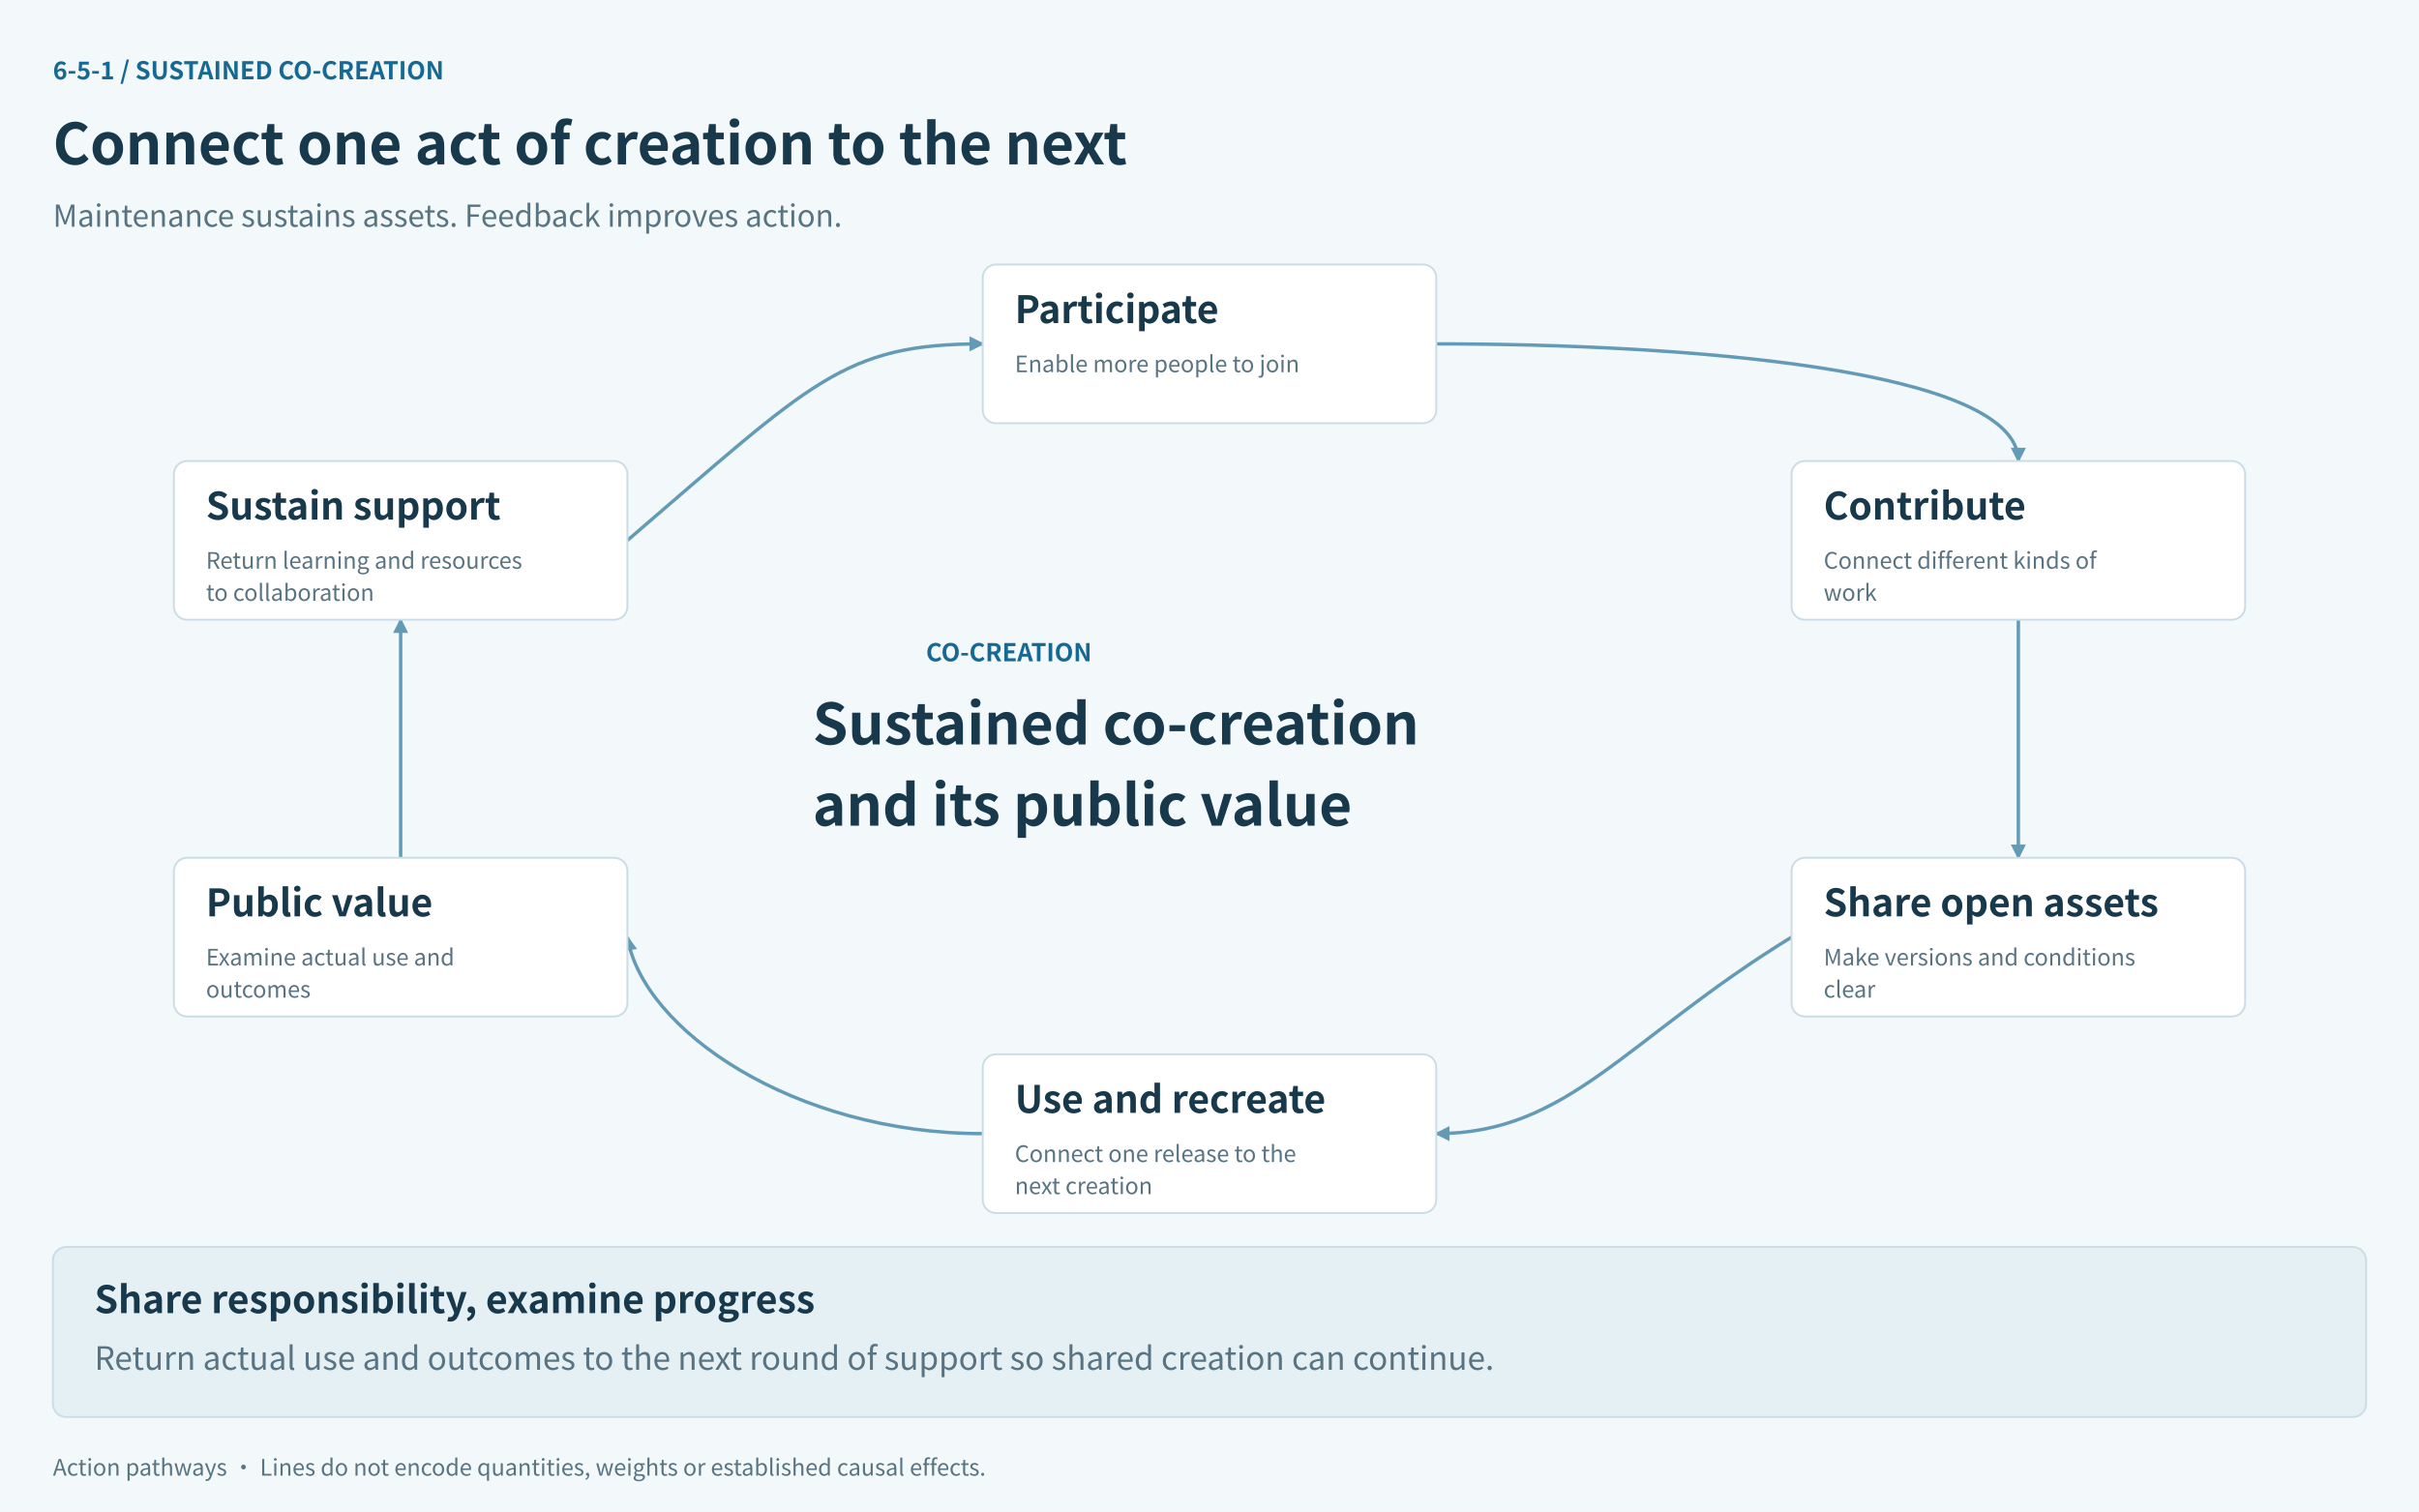
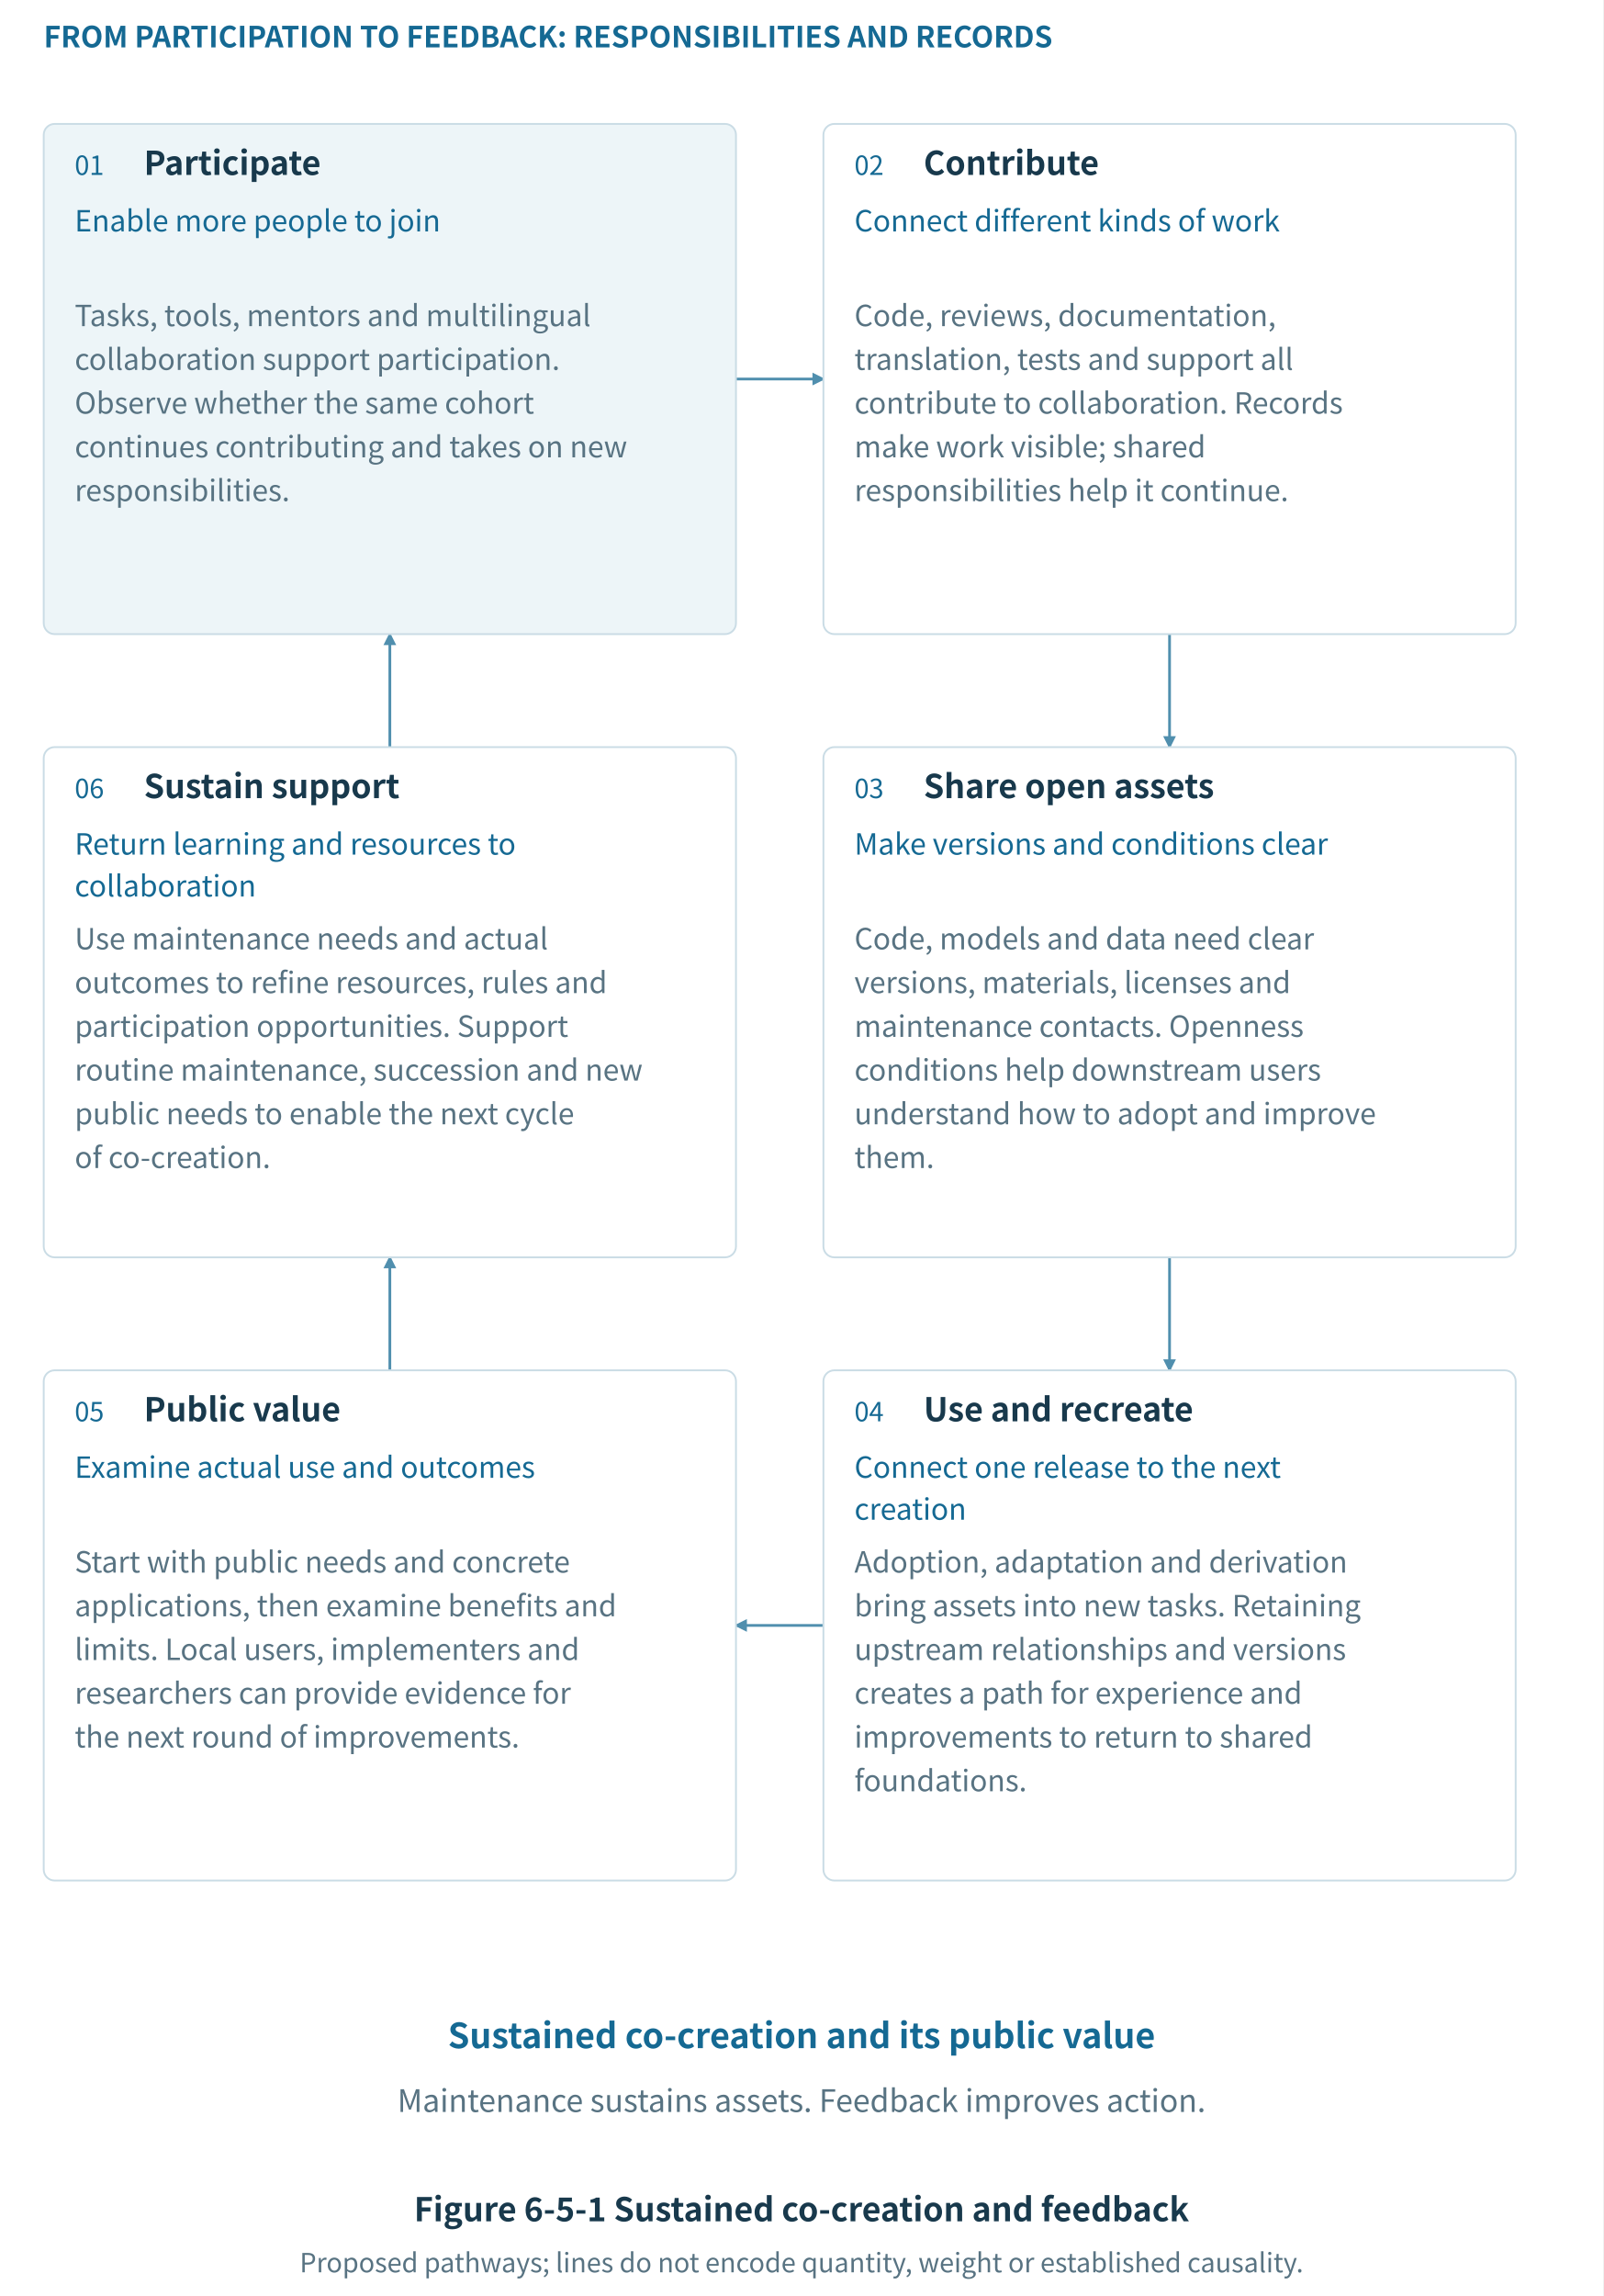
- <svg xmlns="http://www.w3.org/2000/svg" width="1280" height="800" viewBox="0 0 1280 800" role="img">
-   <rect width="1280" height="800" fill="#f3f8fa" />
+ <svg xmlns="http://www.w3.org/2000/svg" width="880" height="1260" viewBox="0 0 880 1260" role="img">
  <defs>
-     <marker id="arrow" markerWidth="8" markerHeight="8" refX="7" refY="4" orient="auto" markerUnits="userSpaceOnUse">
-       <path d="M0 0L8 4L0 8" fill="#156993" />
+     <marker id="arrow" markerWidth="7" markerHeight="7" refX="6" refY="3.5" orient="auto" markerUnits="userSpaceOnUse">
+       <path d="M0 0L7 3.5L0 7" fill="#156993" />
    </marker>
  </defs>
+   <rect width="880" height="1260" fill="#ffffff" />
  <g font-family="Noto Sans CJK SC,Arial,sans-serif" fill="#18394c">
-     <text x="28" y="42" font-size="13" font-weight="600" fill="#156993">6-5-1 / SUSTAINED CO-CREATION</text>
-     <text x="28" y="87" font-size="30" font-weight="600" fill="#18394c">Connect one act of creation to the next</text>
-     <text x="28" y="120" font-size="16" font-weight="400" fill="#587382">Maintenance sustains assets. Feedback improves action.</text>
-     <path d="M760 182C890 182 1068 195 1068 244" stroke="#156993" stroke-width="1.8" fill="none" opacity="0.65" marker-end="url(#arrow)" />
-     <path d="M1068 328V454" stroke="#156993" stroke-width="1.8" fill="none" opacity="0.65" marker-end="url(#arrow)" />
-     <path d="M948 496C860 550 830 600 760 600" stroke="#156993" stroke-width="1.8" fill="none" opacity="0.65" marker-end="url(#arrow)" />
-     <path d="M520 600C420 600 340 545 332 496" stroke="#156993" stroke-width="1.8" fill="none" opacity="0.65" marker-end="url(#arrow)" />
-     <path d="M212 454V328" stroke="#156993" stroke-width="1.8" fill="none" opacity="0.65" marker-end="url(#arrow)" />
-     <path d="M332 286C430 202 446 182 520 182" stroke="#156993" stroke-width="1.8" fill="none" opacity="0.65" marker-end="url(#arrow)" />
-     <rect x="520" y="140" width="240" height="84" rx="7" fill="#fff" stroke="#cadce5" />
-     <text x="537" y="171" font-size="20" font-weight="600" fill="#18394c">Participate</text>
-     <text x="537" y="197" font-size="12" font-weight="400" fill="#587382">Enable more people to join</text>
-     <rect x="948" y="244" width="240" height="84" rx="7" fill="#fff" stroke="#cadce5" />
-     <text x="965" y="275" font-size="20" font-weight="600" fill="#18394c">Contribute</text>
-     <text x="965" y="301" font-size="12" font-weight="400" fill="#587382">Connect different kinds of</text>
-     <text x="965" y="318" font-size="12" font-weight="400" fill="#587382">work</text>
-     <rect x="948" y="454" width="240" height="84" rx="7" fill="#fff" stroke="#cadce5" />
-     <text x="965" y="485" font-size="20" font-weight="600" fill="#18394c">Share open assets</text>
-     <text x="965" y="511" font-size="12" font-weight="400" fill="#587382">Make versions and conditions</text>
-     <text x="965" y="528" font-size="12" font-weight="400" fill="#587382">clear</text>
-     <rect x="520" y="558" width="240" height="84" rx="7" fill="#fff" stroke="#cadce5" />
-     <text x="537" y="589" font-size="20" font-weight="600" fill="#18394c">Use and recreate</text>
-     <text x="537" y="615" font-size="12" font-weight="400" fill="#587382">Connect one release to the</text>
-     <text x="537" y="632" font-size="12" font-weight="400" fill="#587382">next creation</text>
-     <rect x="92" y="454" width="240" height="84" rx="7" fill="#fff" stroke="#cadce5" />
-     <text x="109" y="485" font-size="20" font-weight="600" fill="#18394c">Public value</text>
-     <text x="109" y="511" font-size="12" font-weight="400" fill="#587382">Examine actual use and</text>
-     <text x="109" y="528" font-size="12" font-weight="400" fill="#587382">outcomes</text>
-     <rect x="92" y="244" width="240" height="84" rx="7" fill="#fff" stroke="#cadce5" />
-     <text x="109" y="275" font-size="20" font-weight="600" fill="#18394c">Sustain support</text>
-     <text x="109" y="301" font-size="12" font-weight="400" fill="#587382">Return learning and resources</text>
-     <text x="109" y="318" font-size="12" font-weight="400" fill="#587382">to collaboration</text>
-     <text x="490" y="350" font-size="13" font-weight="600" fill="#156993">CO-CREATION</text>
-     <text x="430" y="394" font-size="30" font-weight="600" fill="#18394c">Sustained co-creation</text>
-     <text x="430" y="437" font-size="30" font-weight="600" fill="#18394c">and its public value</text>
-     <rect x="28" y="660" width="1224" height="90" rx="7" fill="#e5f0f4" stroke="#cadce5" />
-     <text x="50" y="695" font-size="20" font-weight="600" fill="#18394c">Share responsibility, examine progress</text>
-     <text x="50" y="725" font-size="17" font-weight="400" fill="#587382">Return actual use and outcomes to the next round of support so shared creation can continue.</text>
-     <text x="28" y="781" font-size="12" font-weight="400" fill="#587382">Action pathways · Lines do not encode quantities, weights or established causal effects.</text>
+     <text x="24" y="26" text-anchor="start" font-size="16" font-weight="600" fill="#156993">FROM PARTICIPATION TO FEEDBACK: RESPONSIBILITIES AND RECORDS</text>
+     <path d="M404 208.0H452" stroke="#156993" stroke-width="1.5" fill="none" opacity="0.75" marker-end="url(#arrow)" />
+     <path d="M642 348V410" stroke="#156993" stroke-width="1.5" fill="none" opacity="0.75" marker-end="url(#arrow)" />
+     <path d="M642 690V752" stroke="#156993" stroke-width="1.5" fill="none" opacity="0.75" marker-end="url(#arrow)" />
+     <path d="M452 892.0H404" stroke="#156993" stroke-width="1.5" fill="none" opacity="0.75" marker-end="url(#arrow)" />
+     <path d="M214 752V690" stroke="#156993" stroke-width="1.5" fill="none" opacity="0.75" marker-end="url(#arrow)" />
+     <path d="M214 410V348" stroke="#156993" stroke-width="1.5" fill="none" opacity="0.75" marker-end="url(#arrow)" />
+     <rect x="24" y="68" width="380" height="280" rx="6" fill="#edf5f8" stroke="#cadce5" />
+     <text x="41" y="96" text-anchor="start" font-size="14.5" font-weight="400" fill="#156993">01</text>
+     <text x="79" y="96" text-anchor="start" font-size="18" font-weight="600" fill="#18394c">Participate</text>
+     <text x="41" y="127" text-anchor="start" font-size="16" font-weight="400" fill="#156993">Enable more people to join</text>
+     <text x="41" y="179" text-anchor="start" font-size="16" font-weight="400" fill="#587382">Tasks, tools, mentors and multilingual</text>
+     <text x="41" y="203" text-anchor="start" font-size="16" font-weight="400" fill="#587382">collaboration support participation.</text>
+     <text x="41" y="227" text-anchor="start" font-size="16" font-weight="400" fill="#587382">Observe whether the same cohort</text>
+     <text x="41" y="251" text-anchor="start" font-size="16" font-weight="400" fill="#587382">continues contributing and takes on new</text>
+     <text x="41" y="275" text-anchor="start" font-size="16" font-weight="400" fill="#587382">responsibilities.</text>
+     <rect x="452" y="68" width="380" height="280" rx="6" fill="#ffffff" stroke="#cadce5" />
+     <text x="469" y="96" text-anchor="start" font-size="14.5" font-weight="400" fill="#156993">02</text>
+     <text x="507" y="96" text-anchor="start" font-size="18" font-weight="600" fill="#18394c">Contribute</text>
+     <text x="469" y="127" text-anchor="start" font-size="16" font-weight="400" fill="#156993">Connect different kinds of work</text>
+     <text x="469" y="179" text-anchor="start" font-size="16" font-weight="400" fill="#587382">Code, reviews, documentation,</text>
+     <text x="469" y="203" text-anchor="start" font-size="16" font-weight="400" fill="#587382">translation, tests and support all</text>
+     <text x="469" y="227" text-anchor="start" font-size="16" font-weight="400" fill="#587382">contribute to collaboration. Records</text>
+     <text x="469" y="251" text-anchor="start" font-size="16" font-weight="400" fill="#587382">make work visible; shared</text>
+     <text x="469" y="275" text-anchor="start" font-size="16" font-weight="400" fill="#587382">responsibilities help it continue.</text>
+     <rect x="452" y="410" width="380" height="280" rx="6" fill="#ffffff" stroke="#cadce5" />
+     <text x="469" y="438" text-anchor="start" font-size="14.5" font-weight="400" fill="#156993">03</text>
+     <text x="507" y="438" text-anchor="start" font-size="18" font-weight="600" fill="#18394c">Share open assets</text>
+     <text x="469" y="469" text-anchor="start" font-size="16" font-weight="400" fill="#156993">Make versions and conditions clear</text>
+     <text x="469" y="521" text-anchor="start" font-size="16" font-weight="400" fill="#587382">Code, models and data need clear</text>
+     <text x="469" y="545" text-anchor="start" font-size="16" font-weight="400" fill="#587382">versions, materials, licenses and</text>
+     <text x="469" y="569" text-anchor="start" font-size="16" font-weight="400" fill="#587382">maintenance contacts. Openness</text>
+     <text x="469" y="593" text-anchor="start" font-size="16" font-weight="400" fill="#587382">conditions help downstream users</text>
+     <text x="469" y="617" text-anchor="start" font-size="16" font-weight="400" fill="#587382">understand how to adopt and improve</text>
+     <text x="469" y="641" text-anchor="start" font-size="16" font-weight="400" fill="#587382">them.</text>
+     <rect x="452" y="752" width="380" height="280" rx="6" fill="#ffffff" stroke="#cadce5" />
+     <text x="469" y="780" text-anchor="start" font-size="14.5" font-weight="400" fill="#156993">04</text>
+     <text x="507" y="780" text-anchor="start" font-size="18" font-weight="600" fill="#18394c">Use and recreate</text>
+     <text x="469" y="811" text-anchor="start" font-size="16" font-weight="400" fill="#156993">Connect one release to the next</text>
+     <text x="469" y="834" text-anchor="start" font-size="16" font-weight="400" fill="#156993">creation</text>
+     <text x="469" y="863" text-anchor="start" font-size="16" font-weight="400" fill="#587382">Adoption, adaptation and derivation</text>
+     <text x="469" y="887" text-anchor="start" font-size="16" font-weight="400" fill="#587382">bring assets into new tasks. Retaining</text>
+     <text x="469" y="911" text-anchor="start" font-size="16" font-weight="400" fill="#587382">upstream relationships and versions</text>
+     <text x="469" y="935" text-anchor="start" font-size="16" font-weight="400" fill="#587382">creates a path for experience and</text>
+     <text x="469" y="959" text-anchor="start" font-size="16" font-weight="400" fill="#587382">improvements to return to shared</text>
+     <text x="469" y="983" text-anchor="start" font-size="16" font-weight="400" fill="#587382">foundations.</text>
+     <rect x="24" y="752" width="380" height="280" rx="6" fill="#ffffff" stroke="#cadce5" />
+     <text x="41" y="780" text-anchor="start" font-size="14.5" font-weight="400" fill="#156993">05</text>
+     <text x="79" y="780" text-anchor="start" font-size="18" font-weight="600" fill="#18394c">Public value</text>
+     <text x="41" y="811" text-anchor="start" font-size="16" font-weight="400" fill="#156993">Examine actual use and outcomes</text>
+     <text x="41" y="863" text-anchor="start" font-size="16" font-weight="400" fill="#587382">Start with public needs and concrete</text>
+     <text x="41" y="887" text-anchor="start" font-size="16" font-weight="400" fill="#587382">applications, then examine benefits and</text>
+     <text x="41" y="911" text-anchor="start" font-size="16" font-weight="400" fill="#587382">limits. Local users, implementers and</text>
+     <text x="41" y="935" text-anchor="start" font-size="16" font-weight="400" fill="#587382">researchers can provide evidence for</text>
+     <text x="41" y="959" text-anchor="start" font-size="16" font-weight="400" fill="#587382">the next round of improvements.</text>
+     <rect x="24" y="410" width="380" height="280" rx="6" fill="#ffffff" stroke="#cadce5" />
+     <text x="41" y="438" text-anchor="start" font-size="14.5" font-weight="400" fill="#156993">06</text>
+     <text x="79" y="438" text-anchor="start" font-size="18" font-weight="600" fill="#18394c">Sustain support</text>
+     <text x="41" y="469" text-anchor="start" font-size="16" font-weight="400" fill="#156993">Return learning and resources to</text>
+     <text x="41" y="492" text-anchor="start" font-size="16" font-weight="400" fill="#156993">collaboration</text>
+     <text x="41" y="521" text-anchor="start" font-size="16" font-weight="400" fill="#587382">Use maintenance needs and actual</text>
+     <text x="41" y="545" text-anchor="start" font-size="16" font-weight="400" fill="#587382">outcomes to refine resources, rules and</text>
+     <text x="41" y="569" text-anchor="start" font-size="16" font-weight="400" fill="#587382">participation opportunities. Support</text>
+     <text x="41" y="593" text-anchor="start" font-size="16" font-weight="400" fill="#587382">routine maintenance, succession and new</text>
+     <text x="41" y="617" text-anchor="start" font-size="16" font-weight="400" fill="#587382">public needs to enable the next cycle</text>
+     <text x="41" y="641" text-anchor="start" font-size="16" font-weight="400" fill="#587382">of co-creation.</text>
+     <text x="440" y="1124" text-anchor="middle" font-size="19" font-weight="600" fill="#156993">Sustained co-creation and its public value</text>
+     <text x="440" y="1159" text-anchor="middle" font-size="17" font-weight="400" fill="#587382">Maintenance sustains assets. Feedback improves action.</text>
+     <text x="440" y="1219" text-anchor="middle" font-size="18" font-weight="600" fill="#18394c">Figure 6-5-1 Sustained co-creation and feedback</text>
+     <text x="440" y="1247" text-anchor="middle" font-size="14.5" font-weight="400" fill="#587382">Proposed pathways; lines do not encode quantity, weight or established causality.</text>
  </g>
</svg>
